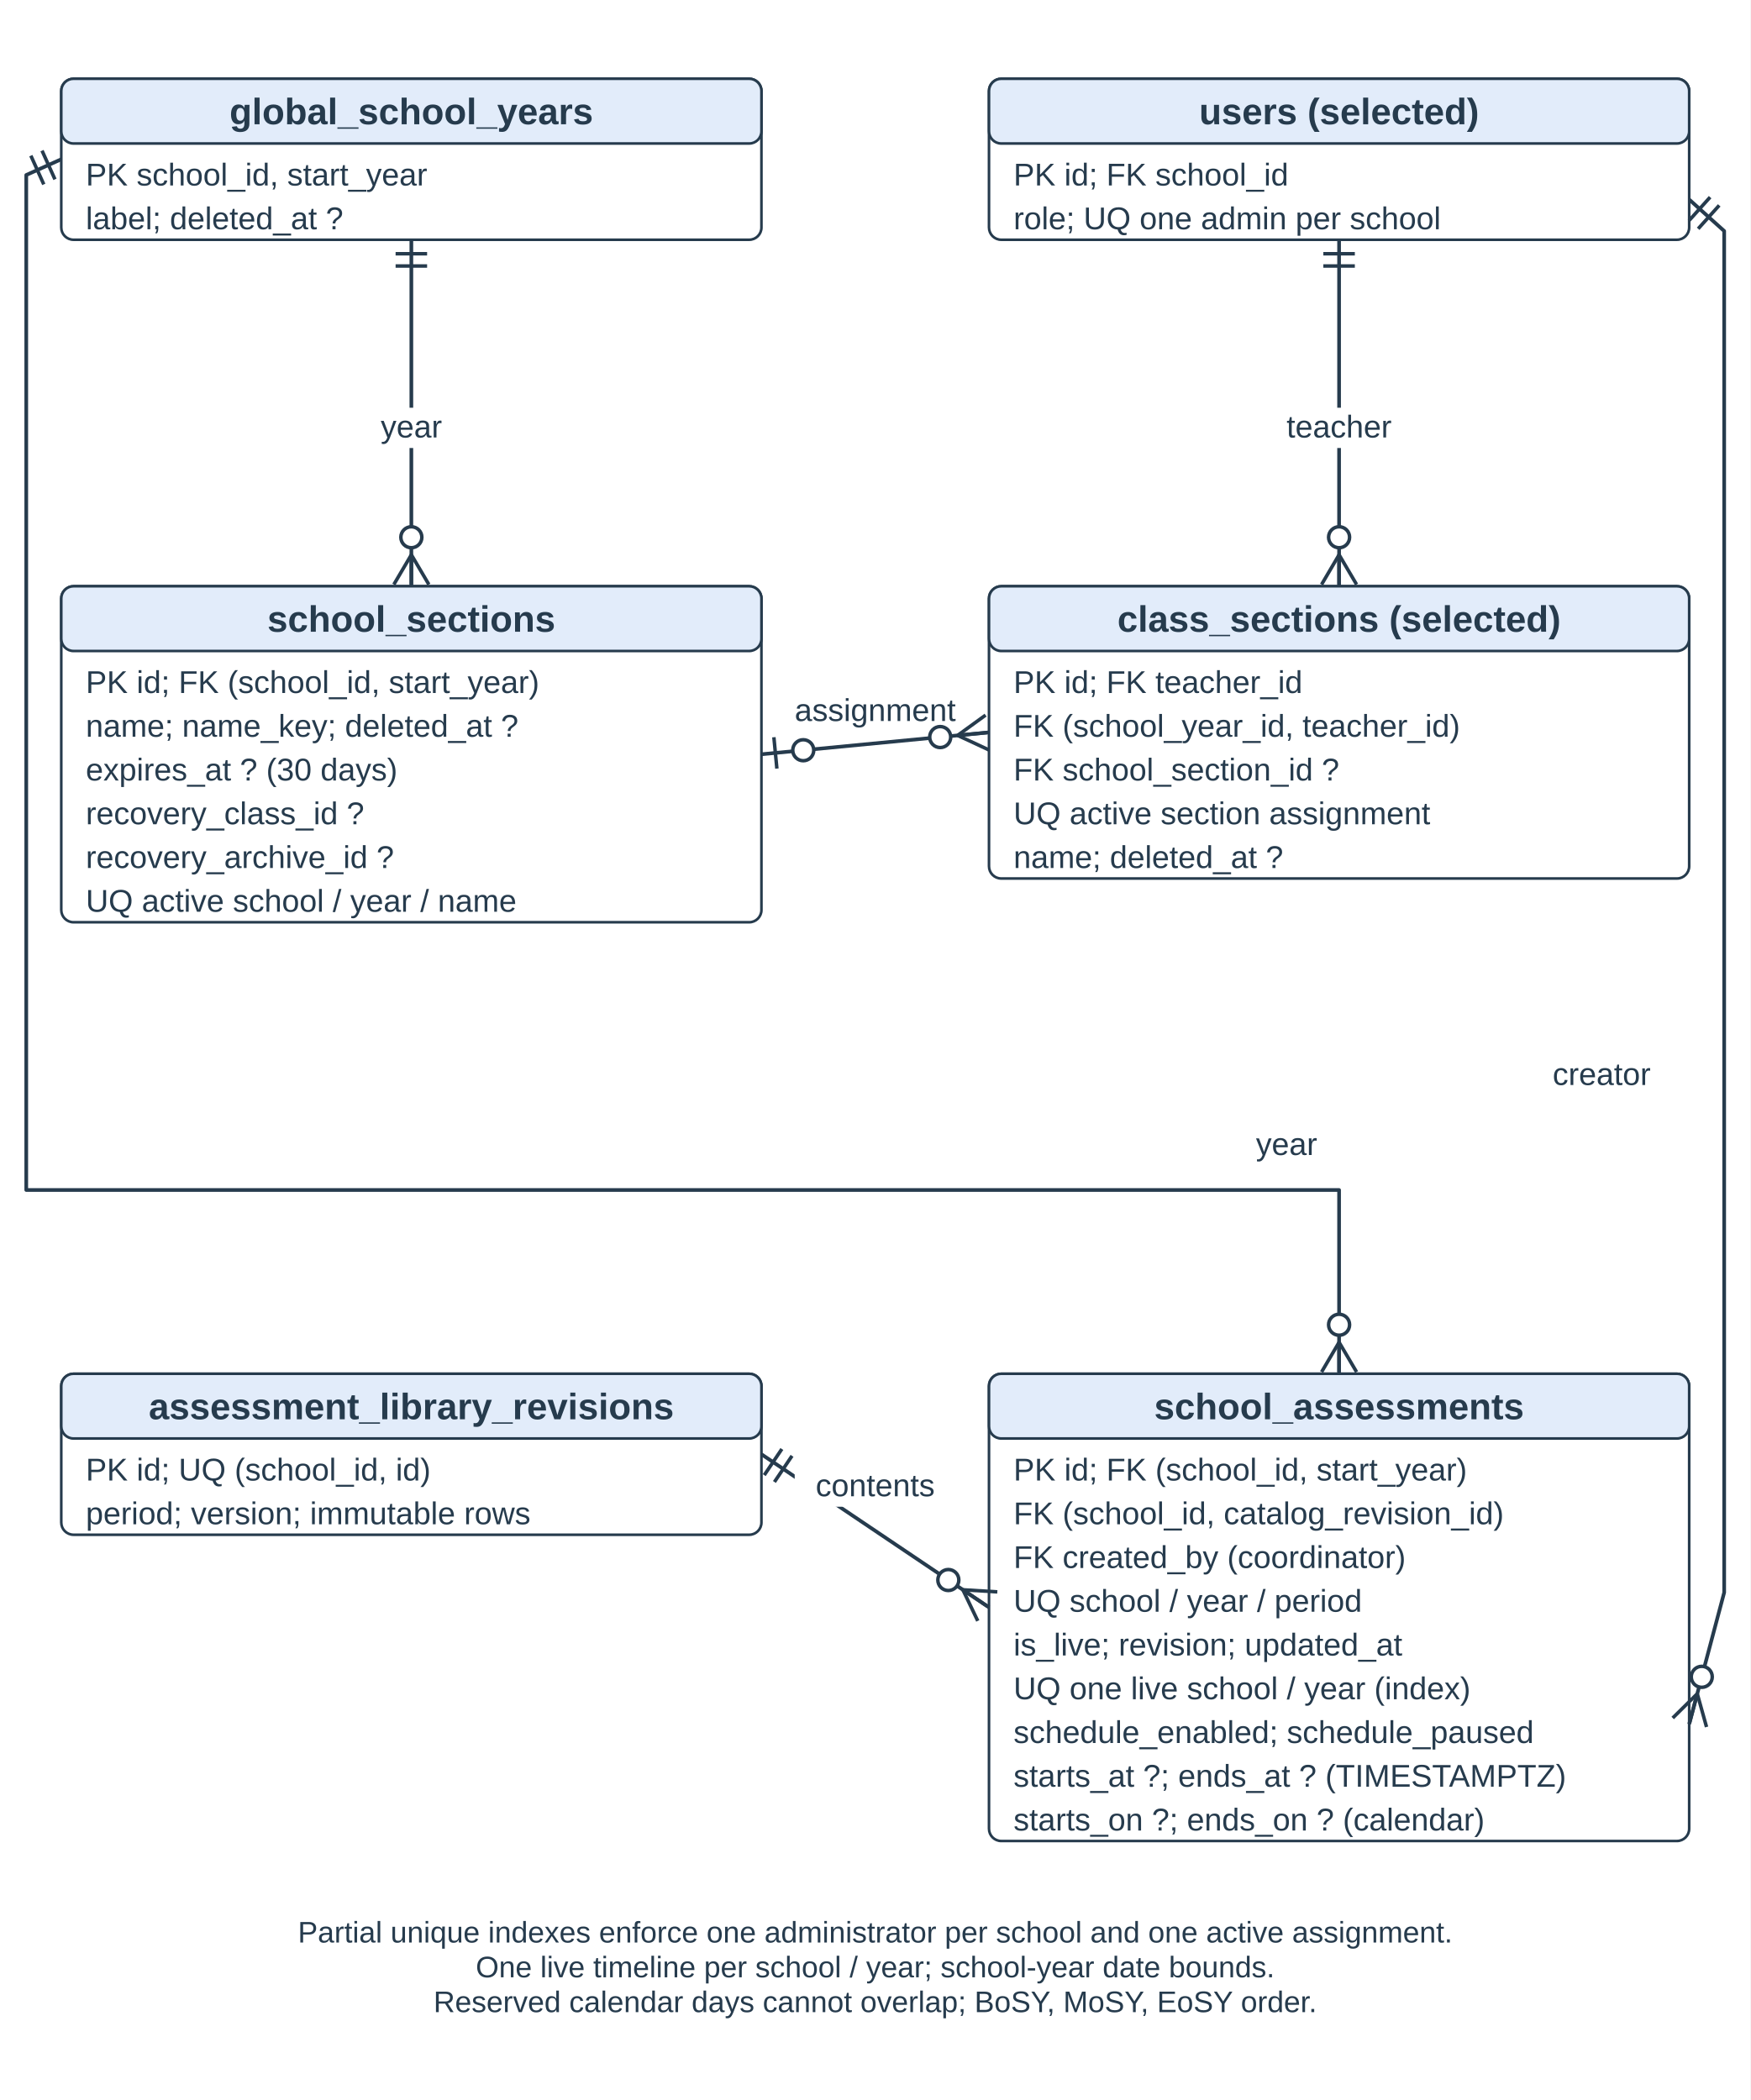
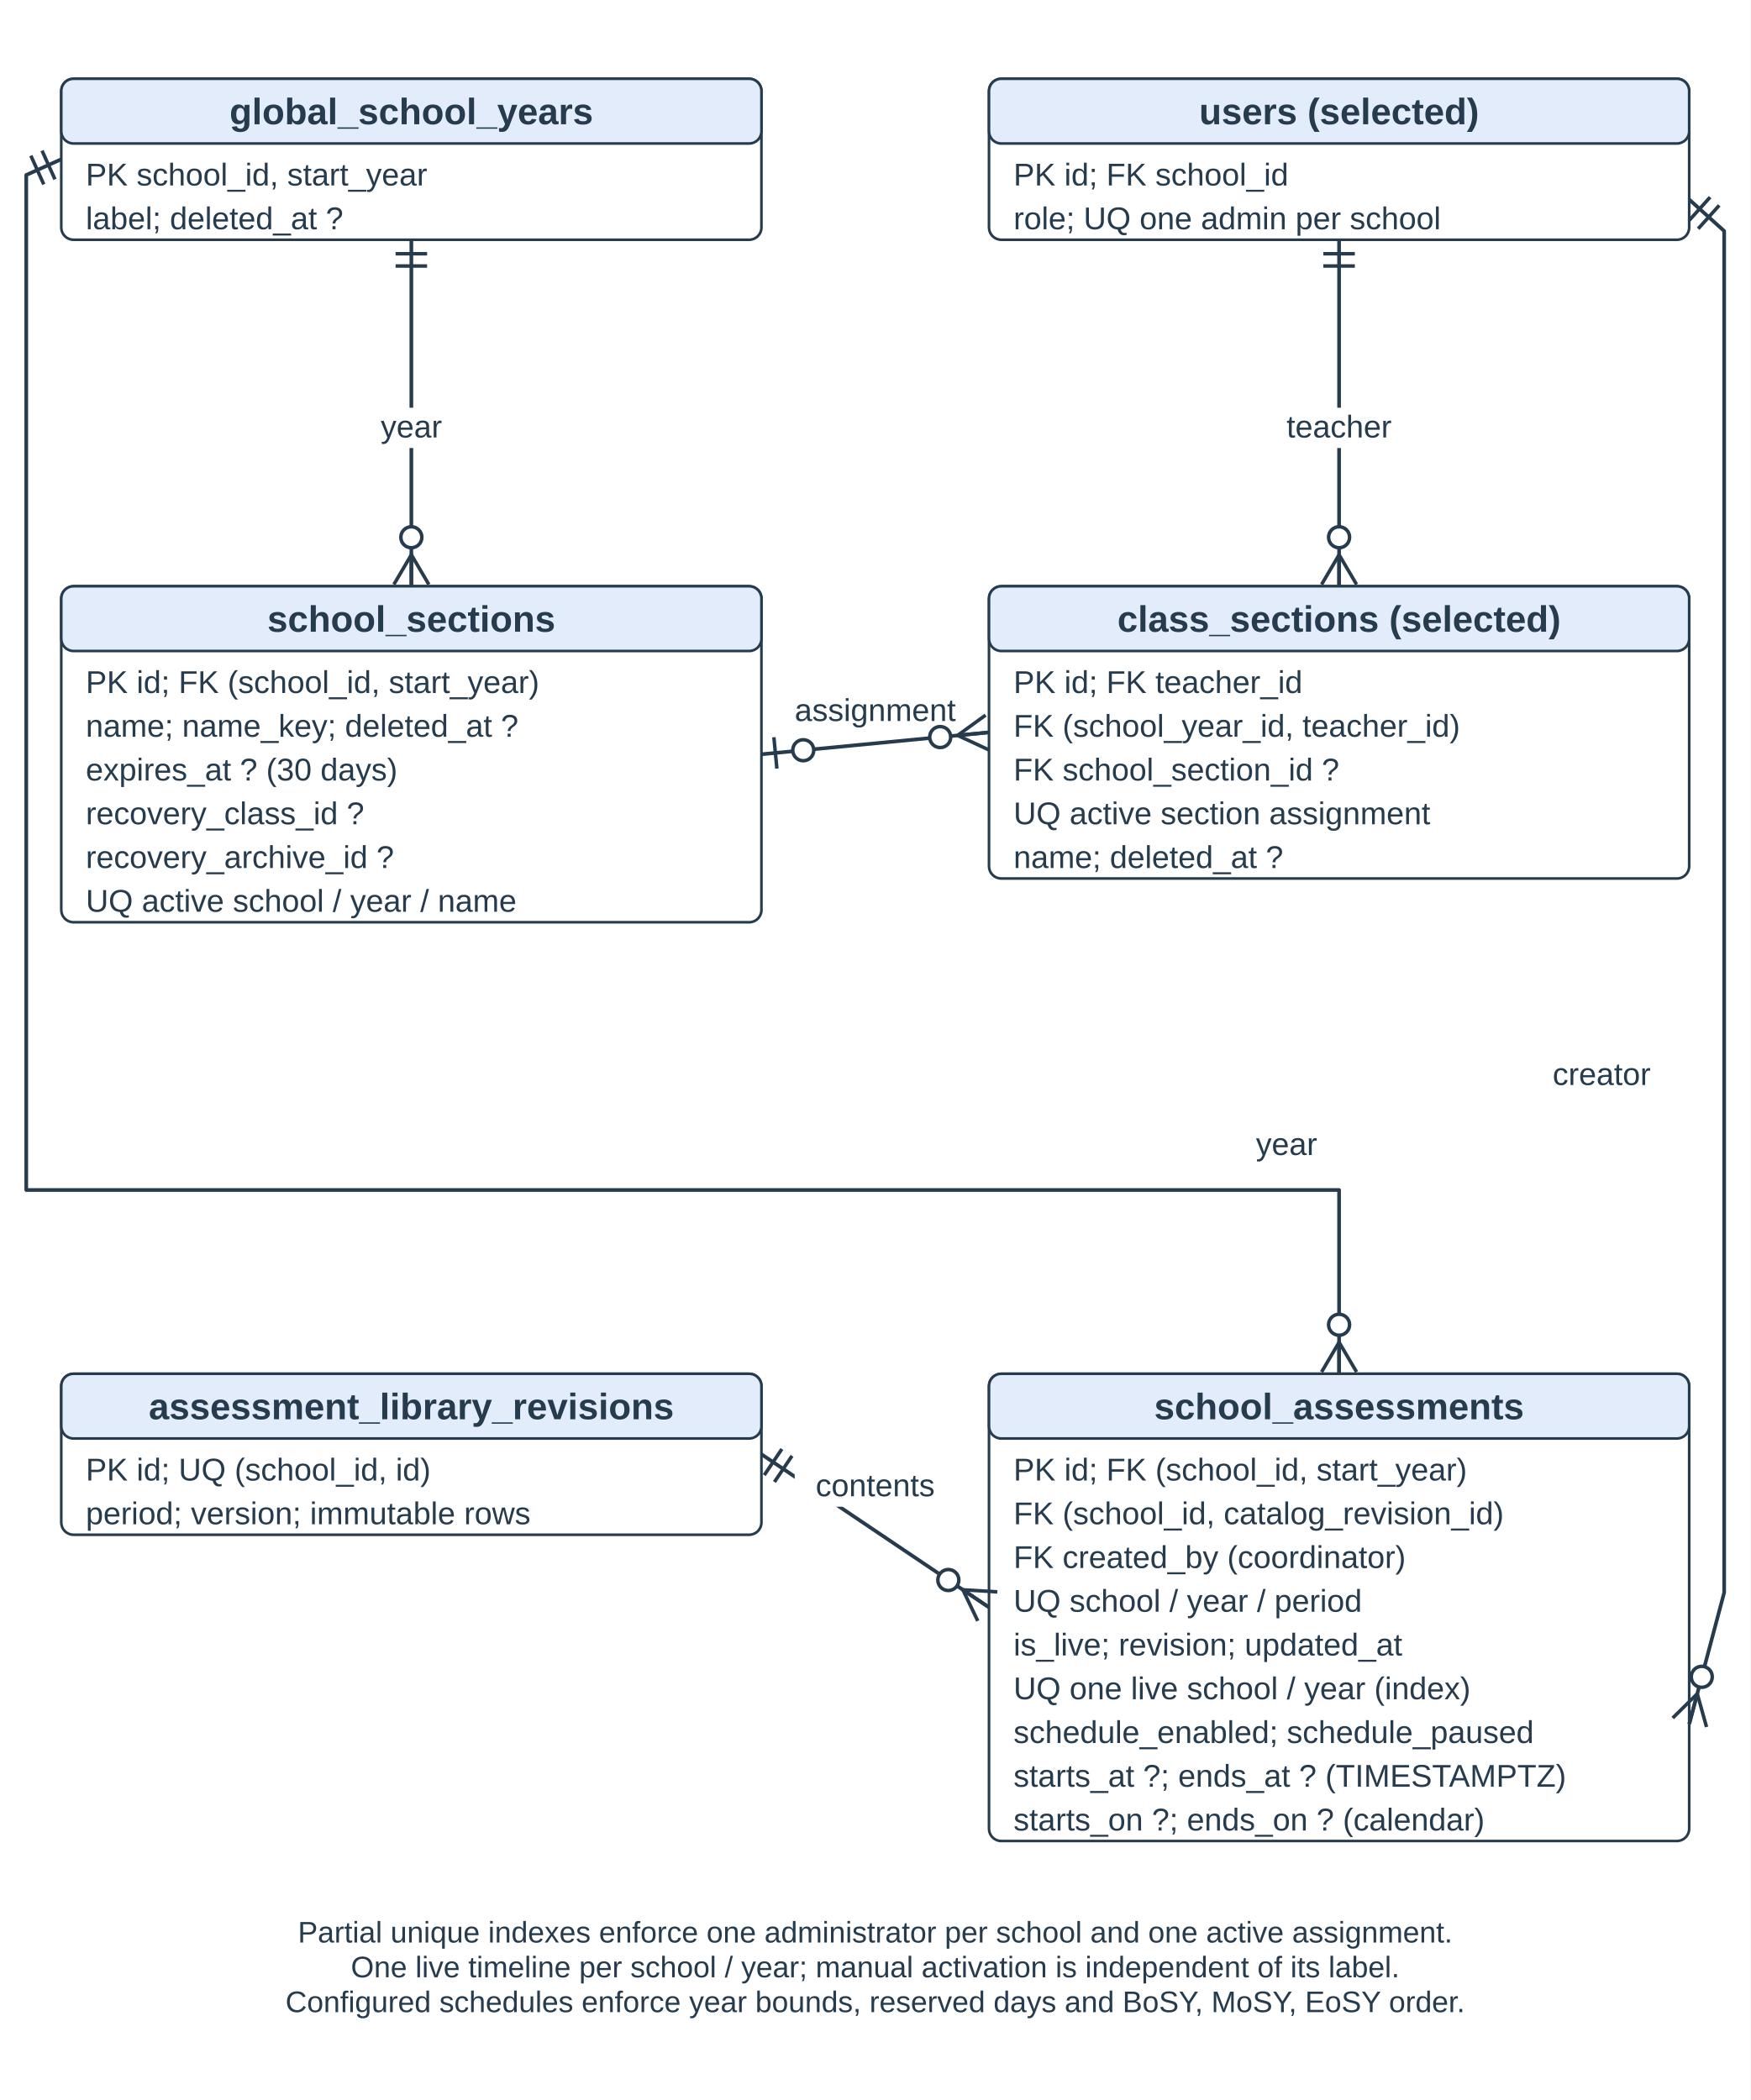
<svg xmlns="http://www.w3.org/2000/svg" width="1000" height="1200" viewBox="0 0 1000 1200">
  <rect width="100%" height="100%" fill="white" />
  <defs>
    <marker id="arrow" viewBox="0 0 12 12" refX="11" refY="6" markerWidth="9" markerHeight="9" orient="auto-start-reverse">
      <path d="M1,1 L11,6 L1,11" fill="none" stroke="#263b4d" stroke-width="1.8" />
    </marker>
  </defs>
  <rect x="35" y="45" width="400" height="92" rx="7" fill="#ffffff" stroke="#263b4d" stroke-width="1.5" />
  <rect x="35" y="45" width="400" height="37" rx="7" fill="#e2ecfa" stroke="#263b4d" stroke-width="1.5" />
  <rect x="565" y="45" width="400" height="92" rx="7" fill="#ffffff" stroke="#263b4d" stroke-width="1.5" />
  <rect x="565" y="45" width="400" height="37" rx="7" fill="#e2ecfa" stroke="#263b4d" stroke-width="1.5" />
  <rect x="35" y="335" width="400" height="192" rx="7" fill="#ffffff" stroke="#263b4d" stroke-width="1.5" />
  <rect x="35" y="335" width="400" height="37" rx="7" fill="#e2ecfa" stroke="#263b4d" stroke-width="1.5" />
  <rect x="565" y="335" width="400" height="167" rx="7" fill="#ffffff" stroke="#263b4d" stroke-width="1.5" />
  <rect x="565" y="335" width="400" height="37" rx="7" fill="#e2ecfa" stroke="#263b4d" stroke-width="1.5" />
  <rect x="35" y="785" width="400" height="92" rx="7" fill="#ffffff" stroke="#263b4d" stroke-width="1.5" />
  <rect x="35" y="785" width="400" height="37" rx="7" fill="#e2ecfa" stroke="#263b4d" stroke-width="1.5" />
  <rect x="565" y="785" width="400" height="267" rx="7" fill="#ffffff" stroke="#263b4d" stroke-width="1.5" />
  <rect x="565" y="785" width="400" height="37" rx="7" fill="#e2ecfa" stroke="#263b4d" stroke-width="1.5" />
  <polyline points="235.0,137 235.0,335" fill="none" stroke="#263b4d" stroke-width="2.1" stroke-linejoin="round" />
  <polyline points="765.0,137 765.0,335" fill="none" stroke="#263b4d" stroke-width="2.1" stroke-linejoin="round" />
  <polyline points="435,431.0 565,418.5" fill="none" stroke="#263b4d" stroke-width="2.1" stroke-linejoin="round" />
  <polyline points="435,831.0 565,918.5" fill="none" stroke="#263b4d" stroke-width="2.1" stroke-linejoin="round" />
  <polyline points="35,91.0 15,100 15,680 765,680 765.0,785" fill="none" stroke="#263b4d" stroke-width="2.1" stroke-linejoin="round" />
  <polyline points="965,114.0 985,132 985,910 965,985.25" fill="none" stroke="#263b4d" stroke-width="2.1" stroke-linejoin="round" />
  <text x="235.0" y="71.0" text-anchor="middle" font-family="Arial,sans-serif" font-size="21" fill="#263b4d" font-weight="bold">global_school_years</text>
  <text x="49" y="106.0" text-anchor="start" font-family="Arial,sans-serif" font-size="18" fill="#263b4d">PK school_id, start_year</text>
  <text x="49" y="131.0" text-anchor="start" font-family="Arial,sans-serif" font-size="18" fill="#263b4d">label; deleted_at ?</text>
  <text x="765.0" y="71.0" text-anchor="middle" font-family="Arial,sans-serif" font-size="21" fill="#263b4d" font-weight="bold">users (selected)</text>
  <text x="579" y="106.0" text-anchor="start" font-family="Arial,sans-serif" font-size="18" fill="#263b4d">PK id; FK school_id</text>
  <text x="579" y="131.0" text-anchor="start" font-family="Arial,sans-serif" font-size="18" fill="#263b4d">role; UQ one admin per school</text>
  <text x="235.0" y="361.0" text-anchor="middle" font-family="Arial,sans-serif" font-size="21" fill="#263b4d" font-weight="bold">school_sections</text>
  <text x="49" y="396.0" text-anchor="start" font-family="Arial,sans-serif" font-size="18" fill="#263b4d">PK id; FK (school_id, start_year)</text>
  <text x="49" y="421.0" text-anchor="start" font-family="Arial,sans-serif" font-size="18" fill="#263b4d">name; name_key; deleted_at ?</text>
  <text x="49" y="446.0" text-anchor="start" font-family="Arial,sans-serif" font-size="18" fill="#263b4d">expires_at ? (30 days)</text>
  <text x="49" y="471.0" text-anchor="start" font-family="Arial,sans-serif" font-size="18" fill="#263b4d">recovery_class_id ?</text>
  <text x="49" y="496.0" text-anchor="start" font-family="Arial,sans-serif" font-size="18" fill="#263b4d">recovery_archive_id ?</text>
  <text x="49" y="521.0" text-anchor="start" font-family="Arial,sans-serif" font-size="18" fill="#263b4d">UQ active school / year / name</text>
  <text x="765.0" y="361.0" text-anchor="middle" font-family="Arial,sans-serif" font-size="21" fill="#263b4d" font-weight="bold">class_sections (selected)</text>
  <text x="579" y="396.0" text-anchor="start" font-family="Arial,sans-serif" font-size="18" fill="#263b4d">PK id; FK teacher_id</text>
  <text x="579" y="421.0" text-anchor="start" font-family="Arial,sans-serif" font-size="18" fill="#263b4d">FK (school_year_id, teacher_id)</text>
  <text x="579" y="446.0" text-anchor="start" font-family="Arial,sans-serif" font-size="18" fill="#263b4d">FK school_section_id ?</text>
  <text x="579" y="471.0" text-anchor="start" font-family="Arial,sans-serif" font-size="18" fill="#263b4d">UQ active section assignment</text>
  <text x="579" y="496.0" text-anchor="start" font-family="Arial,sans-serif" font-size="18" fill="#263b4d">name; deleted_at ?</text>
  <text x="235.0" y="811.0" text-anchor="middle" font-family="Arial,sans-serif" font-size="21" fill="#263b4d" font-weight="bold">assessment_library_revisions</text>
  <text x="49" y="846.0" text-anchor="start" font-family="Arial,sans-serif" font-size="18" fill="#263b4d">PK id; UQ (school_id, id)</text>
  <text x="49" y="871.0" text-anchor="start" font-family="Arial,sans-serif" font-size="18" fill="#263b4d">period; version; immutable rows</text>
  <text x="765.0" y="811.0" text-anchor="middle" font-family="Arial,sans-serif" font-size="21" fill="#263b4d" font-weight="bold">school_assessments</text>
  <text x="579" y="846.0" text-anchor="start" font-family="Arial,sans-serif" font-size="18" fill="#263b4d">PK id; FK (school_id, start_year)</text>
  <text x="579" y="871.0" text-anchor="start" font-family="Arial,sans-serif" font-size="18" fill="#263b4d">FK (school_id, catalog_revision_id)</text>
  <text x="579" y="896.0" text-anchor="start" font-family="Arial,sans-serif" font-size="18" fill="#263b4d">FK created_by (coordinator)</text>
  <text x="579" y="921.0" text-anchor="start" font-family="Arial,sans-serif" font-size="18" fill="#263b4d">UQ school / year / period</text>
  <text x="579" y="946.0" text-anchor="start" font-family="Arial,sans-serif" font-size="18" fill="#263b4d">is_live; revision; updated_at</text>
  <text x="579" y="971.0" text-anchor="start" font-family="Arial,sans-serif" font-size="18" fill="#263b4d">UQ one live school / year (index)</text>
  <text x="579" y="996.0" text-anchor="start" font-family="Arial,sans-serif" font-size="18" fill="#263b4d">schedule_enabled; schedule_paused</text>
  <text x="579" y="1021.0" text-anchor="start" font-family="Arial,sans-serif" font-size="18" fill="#263b4d">starts_at ?; ends_at ? (TIMESTAMPTZ)</text>
  <text x="579" y="1046.0" text-anchor="start" font-family="Arial,sans-serif" font-size="18" fill="#263b4d">starts_on ?; ends_on ? (calendar)</text>
  <text x="500" y="1110.0" text-anchor="middle" font-family="Arial,sans-serif" font-size="17" fill="#263b4d">Partial unique indexes enforce one administrator per school and one active assignment.</text>
-   <text x="500" y="1129.89" text-anchor="middle" font-family="Arial,sans-serif" font-size="17" fill="#263b4d">One live timeline per school / year; school-year date bounds.</text>
-   <text x="500" y="1149.78" text-anchor="middle" font-family="Arial,sans-serif" font-size="17" fill="#263b4d">Reserved calendar days cannot overlap; BoSY, MoSY, EoSY order.</text>
+   <text x="500" y="1129.89" text-anchor="middle" font-family="Arial,sans-serif" font-size="17" fill="#263b4d">One live timeline per school / year; manual activation is independent of its label.</text>
+   <text x="500" y="1149.78" text-anchor="middle" font-family="Arial,sans-serif" font-size="17" fill="#263b4d">Configured schedules enforce year bounds, reserved days and BoSY, MoSY, EoSY order.</text>
  <rect x="209.0" y="233" width="52" height="23" rx="3" fill="white" />
  <text x="235" y="250" text-anchor="middle" font-family="Arial,sans-serif" font-size="18" fill="#263b4d">year</text>
  <line x1="244.0" y1="145.0" x2="226.0" y2="145.0" stroke="#263b4d" stroke-width="2" />
  <line x1="244.0" y1="152.0" x2="226.0" y2="152.0" stroke="#263b4d" stroke-width="2" />
  <line x1="225.0" y1="334.0" x2="235.0" y2="317.0" stroke="#263b4d" stroke-width="2" />
  <line x1="245.0" y1="334.0" x2="235.0" y2="317.0" stroke="#263b4d" stroke-width="2" />
  <line x1="235.0" y1="334.0" x2="235.0" y2="317.0" stroke="#263b4d" stroke-width="2" />
  <circle cx="235.0" cy="307.0" r="6" fill="white" stroke="#263b4d" stroke-width="2" />
  <rect x="724.0" y="233" width="82" height="23" rx="3" fill="white" />
  <text x="765" y="250" text-anchor="middle" font-family="Arial,sans-serif" font-size="18" fill="#263b4d">teacher</text>
  <line x1="774.0" y1="145.0" x2="756.0" y2="145.0" stroke="#263b4d" stroke-width="2" />
  <line x1="774.0" y1="152.0" x2="756.0" y2="152.0" stroke="#263b4d" stroke-width="2" />
  <line x1="755.0" y1="334.0" x2="765.0" y2="317.0" stroke="#263b4d" stroke-width="2" />
  <line x1="775.0" y1="334.0" x2="765.0" y2="317.0" stroke="#263b4d" stroke-width="2" />
  <line x1="765.0" y1="334.0" x2="765.0" y2="317.0" stroke="#263b4d" stroke-width="2" />
  <circle cx="765.0" cy="307.0" r="6" fill="white" stroke="#263b4d" stroke-width="2" />
  <rect x="444.0" y="395" width="112" height="23" rx="3" fill="white" />
  <text x="500" y="412" text-anchor="middle" font-family="Arial,sans-serif" font-size="18" fill="#263b4d">assignment</text>
  <line x1="442.102" y1="421.276" x2="443.825" y2="439.193" stroke="#263b4d" stroke-width="2" />
  <circle cx="458.89" cy="428.703" r="6" fill="white" stroke="#263b4d" stroke-width="2" />
  <line x1="564.962" y1="428.55" x2="547.083" y2="420.223" stroke="#263b4d" stroke-width="2" />
  <line x1="563.047" y1="408.642" x2="547.083" y2="420.223" stroke="#263b4d" stroke-width="2" />
  <line x1="564.005" y1="418.596" x2="547.083" y2="420.223" stroke="#263b4d" stroke-width="2" />
  <circle cx="537.129" cy="421.18" r="6" fill="white" stroke="#263b4d" stroke-width="2" />
  <rect x="454.0" y="838" width="92" height="23" rx="3" fill="white" />
  <text x="500" y="855" text-anchor="middle" font-family="Arial,sans-serif" font-size="18" fill="#263b4d">contents</text>
  <line x1="446.662" y1="828.001" x2="436.611" y2="842.933" stroke="#263b4d" stroke-width="2" />
  <line x1="452.469" y1="831.909" x2="442.418" y2="846.842" stroke="#263b4d" stroke-width="2" />
  <line x1="558.587" y1="926.238" x2="550.067" y2="908.449" stroke="#263b4d" stroke-width="2" />
  <line x1="569.754" y1="909.646" x2="550.067" y2="908.449" stroke="#263b4d" stroke-width="2" />
  <line x1="564.17" y1="917.942" x2="550.067" y2="908.449" stroke="#263b4d" stroke-width="2" />
  <circle cx="541.772" cy="902.865" r="6" fill="white" stroke="#263b4d" stroke-width="2" />
  <rect x="709.0" y="643" width="52" height="23" rx="3" fill="white" />
  <text x="735" y="660" text-anchor="middle" font-family="Arial,sans-serif" font-size="18" fill="#263b4d">year</text>
  <line x1="31.398" y1="102.49" x2="24.011" y2="86.076" stroke="#263b4d" stroke-width="2" />
  <line x1="25.014" y1="105.363" x2="17.628" y2="88.948" stroke="#263b4d" stroke-width="2" />
  <line x1="755.0" y1="784.0" x2="765.0" y2="767.0" stroke="#263b4d" stroke-width="2" />
  <line x1="775.0" y1="784.0" x2="765.0" y2="767.0" stroke="#263b4d" stroke-width="2" />
  <line x1="765.0" y1="784.0" x2="765.0" y2="767.0" stroke="#263b4d" stroke-width="2" />
  <circle cx="765.0" cy="757.0" r="6" fill="white" stroke="#263b4d" stroke-width="2" />
  <rect x="874.0" y="603" width="82" height="23" rx="3" fill="white" />
  <text x="915" y="620" text-anchor="middle" font-family="Arial,sans-serif" font-size="18" fill="#263b4d">creator</text>
  <line x1="976.967" y1="112.662" x2="964.926" y2="126.041" stroke="#263b4d" stroke-width="2" />
  <line x1="982.17" y1="117.345" x2="970.129" y2="130.724" stroke="#263b4d" stroke-width="2" />
  <line x1="955.592" y1="981.715" x2="969.624" y2="967.854" stroke="#263b4d" stroke-width="2" />
  <line x1="974.921" y1="986.852" x2="969.624" y2="967.854" stroke="#263b4d" stroke-width="2" />
  <line x1="965.257" y1="984.284" x2="969.624" y2="967.854" stroke="#263b4d" stroke-width="2" />
  <circle cx="972.192" cy="958.189" r="6" fill="white" stroke="#263b4d" stroke-width="2" />
</svg>
